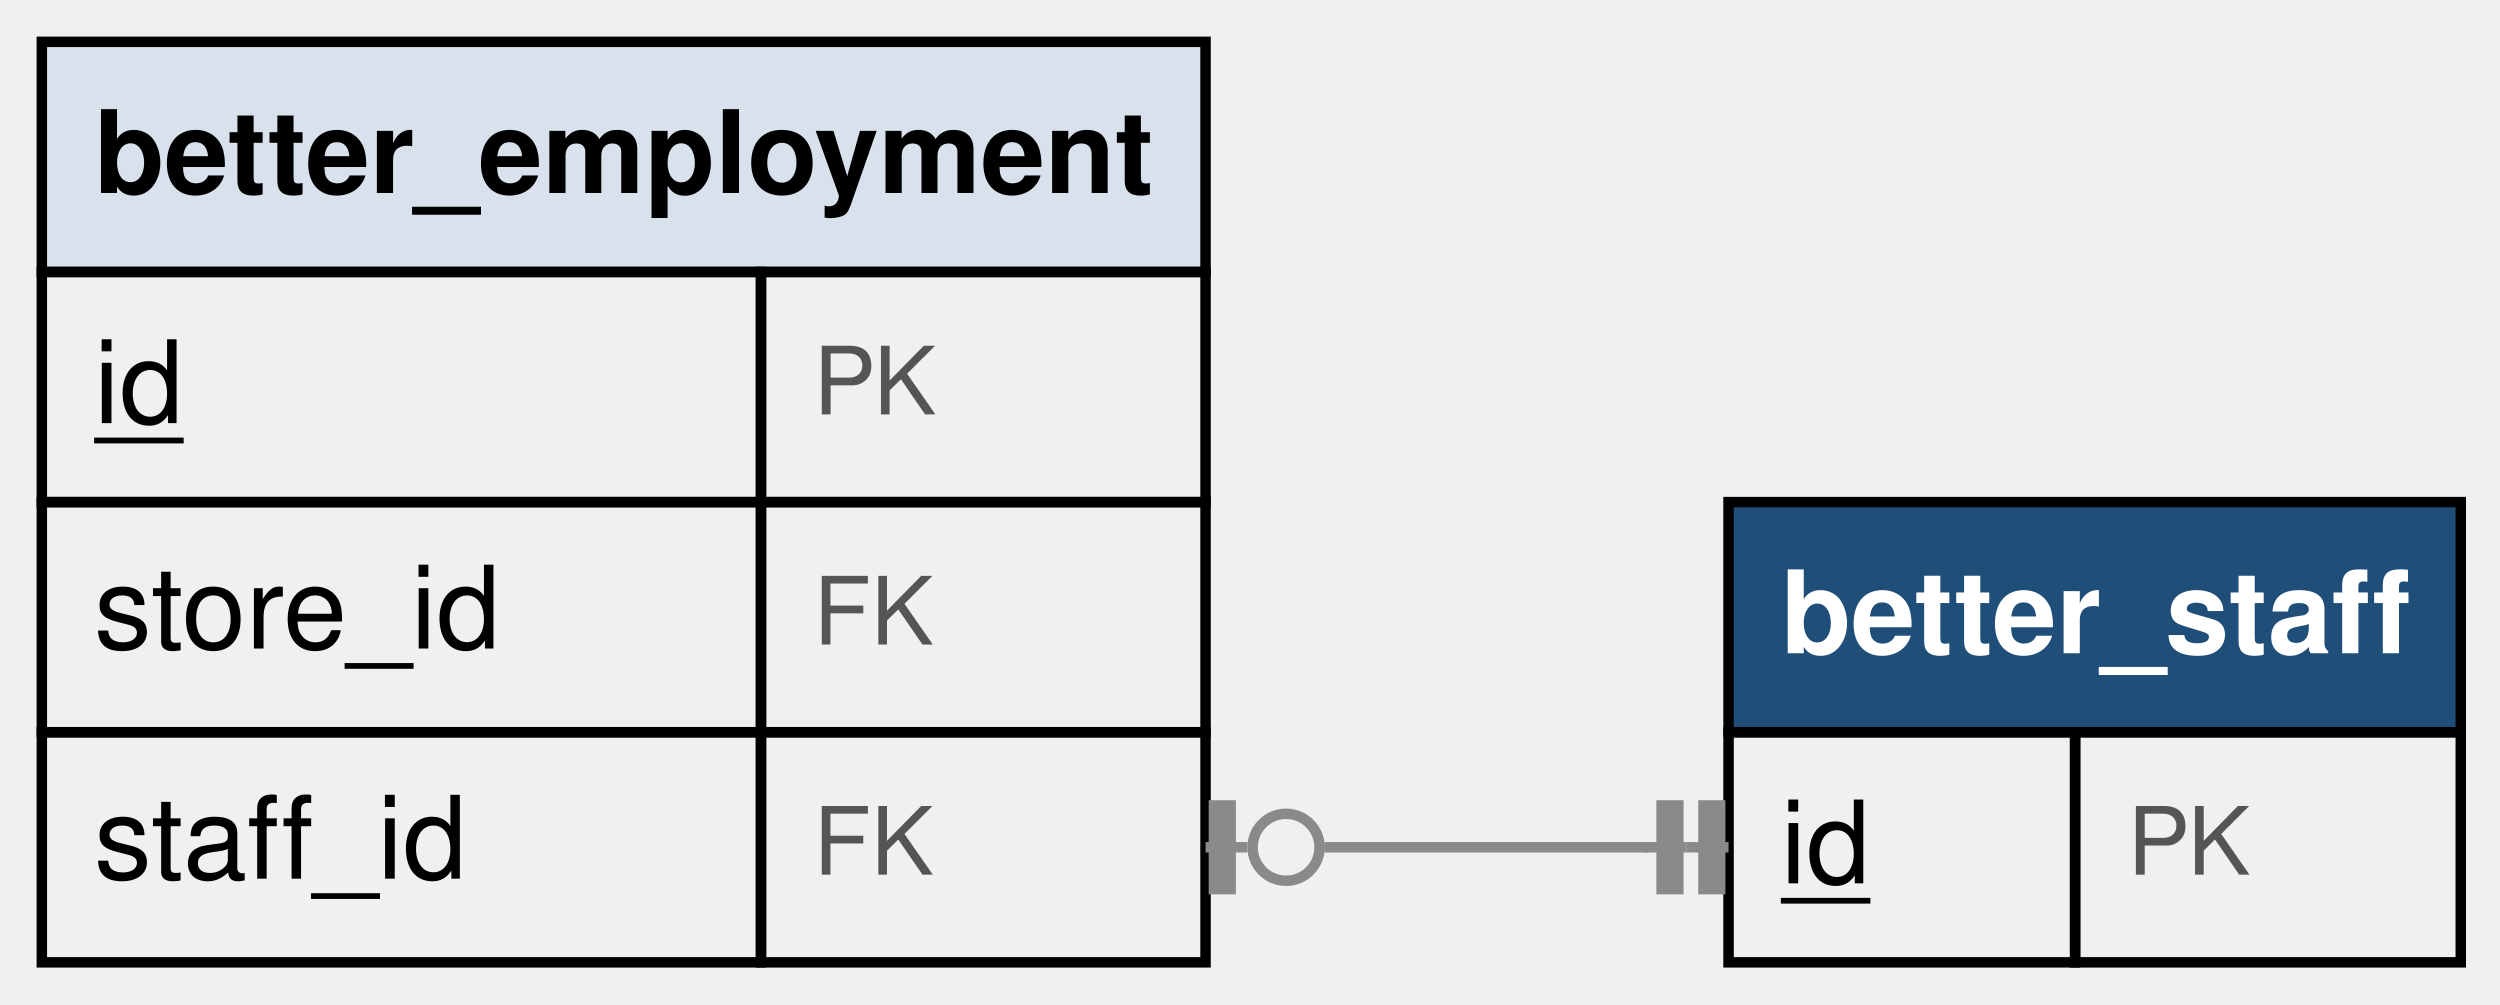
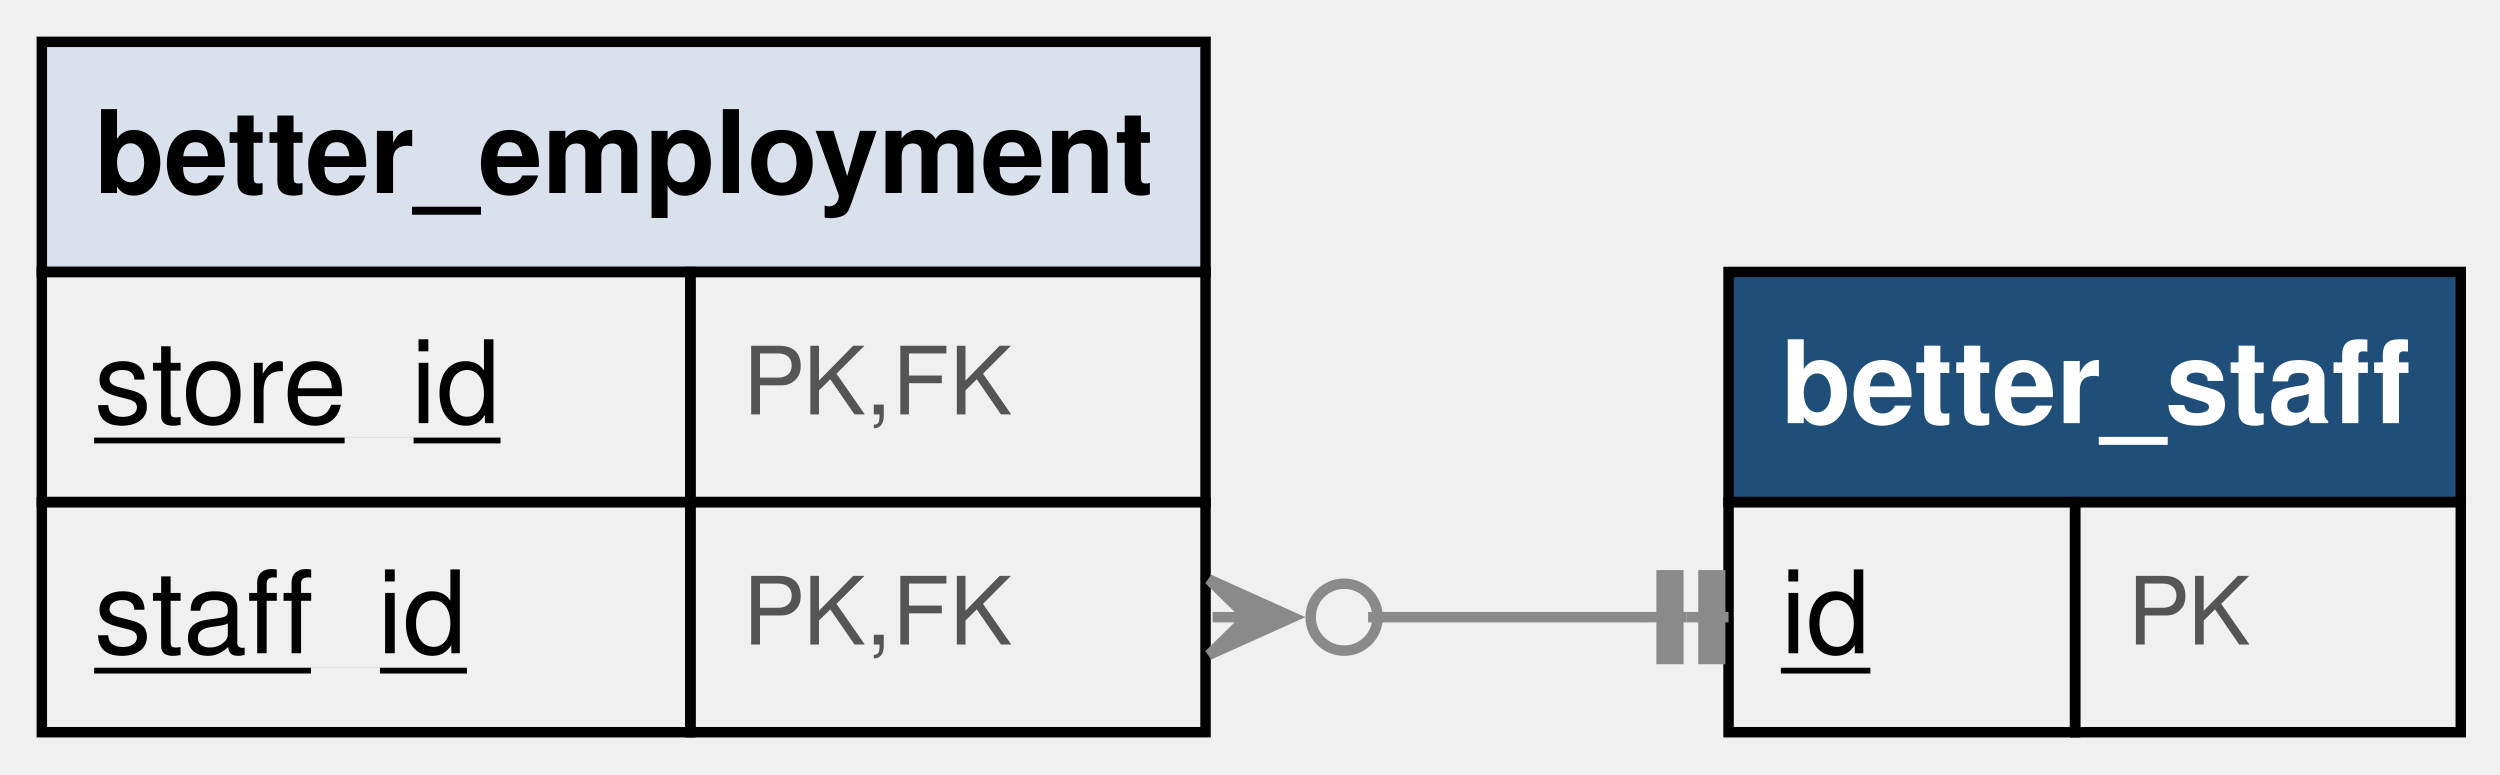
- <svg xmlns="http://www.w3.org/2000/svg" width="239pt" height="96pt" viewBox="0.00 0.00 239.00 96.00">
-   <g id="graph0" class="graph" transform="scale(1 1) rotate(0) translate(4 92)">
+ <svg xmlns="http://www.w3.org/2000/svg" width="239pt" height="74pt" viewBox="0.00 0.00 239.00 74.00">
+   <g id="graph0" class="graph" transform="scale(1 1) rotate(0) translate(4 70)">
    <g id="node1" class="node">
      <polygon fill="#1f4e79" stroke="none" points="161.25,-22 161.25,-44 231.25,-44 231.25,-22 161.25,-22" />
      <polygon fill="none" stroke="black" points="161.25,-22 161.25,-44 231.25,-44 231.25,-22 161.25,-22" />
      <text xml:space="preserve" text-anchor="start" x="166.25" y="-29.55" font-family="Helvetica,sans-Serif" font-weight="bold" font-size="11.00" fill="white">better_staff</text>
      <polygon fill="none" stroke="black" points="161.25,0 161.25,-22 194.38,-22 194.38,0 161.25,0" />
      <text xml:space="preserve" text-anchor="start" x="166.25" y="-7.55" font-family="Helvetica,sans-Serif" text-decoration="underline" font-size="11.00">id</text>
      <polygon fill="none" stroke="black" points="194.38,0 194.38,-22 231.25,-22 231.25,0 194.38,0" />
      <text xml:space="preserve" text-anchor="start" x="199.38" y="-8.38" font-family="Helvetica,sans-Serif" font-size="9.00" fill="#555555">PK</text>
    </g>
    <g id="node2" class="node">
-       <polygon fill="#d9e2ec" stroke="none" points="0,-66 0,-88 111.25,-88 111.25,-66 0,-66" />
-       <polygon fill="none" stroke="black" points="0,-66 0,-88 111.25,-88 111.25,-66 0,-66" />
-       <text xml:space="preserve" text-anchor="start" x="5" y="-73.55" font-family="Helvetica,sans-Serif" font-weight="bold" font-size="11.00">better_employment</text>
-       <polygon fill="none" stroke="black" points="0,-44 0,-66 68.75,-66 68.75,-44 0,-44" />
-       <text xml:space="preserve" text-anchor="start" x="5" y="-51.55" font-family="Helvetica,sans-Serif" text-decoration="underline" font-size="11.00">id</text>
-       <polygon fill="none" stroke="black" points="68.75,-44 68.75,-66 111.25,-66 111.25,-44 68.75,-44" />
-       <text xml:space="preserve" text-anchor="start" x="73.75" y="-52.38" font-family="Helvetica,sans-Serif" font-size="9.00" fill="#555555">PK</text>
-       <polygon fill="none" stroke="black" points="0,-22 0,-44 68.75,-44 68.75,-22 0,-22" />
-       <text xml:space="preserve" text-anchor="start" x="5" y="-30" font-family="Helvetica,sans-Serif" font-size="11.00">store_id</text>
-       <polygon fill="none" stroke="black" points="68.75,-22 68.75,-44 111.25,-44 111.25,-22 68.75,-22" />
-       <text xml:space="preserve" text-anchor="start" x="73.75" y="-30.38" font-family="Helvetica,sans-Serif" font-size="9.00" fill="#555555">FK</text>
-       <polygon fill="none" stroke="black" points="0,0 0,-22 68.75,-22 68.75,0 0,0" />
-       <text xml:space="preserve" text-anchor="start" x="5" y="-8" font-family="Helvetica,sans-Serif" font-size="11.00">staff_id</text>
-       <polygon fill="none" stroke="black" points="68.75,0 68.75,-22 111.25,-22 111.25,0 68.75,0" />
-       <text xml:space="preserve" text-anchor="start" x="73.75" y="-8.38" font-family="Helvetica,sans-Serif" font-size="9.00" fill="#555555">FK</text>
+       <polygon fill="#d9e2ec" stroke="none" points="0,-44 0,-66 111.25,-66 111.25,-44 0,-44" />
+       <polygon fill="none" stroke="black" points="0,-44 0,-66 111.25,-66 111.25,-44 0,-44" />
+       <text xml:space="preserve" text-anchor="start" x="5" y="-51.55" font-family="Helvetica,sans-Serif" font-weight="bold" font-size="11.00">better_employment</text>
+       <polygon fill="none" stroke="black" points="0,-22 0,-44 62,-44 62,-22 0,-22" />
+       <text xml:space="preserve" text-anchor="start" x="5" y="-29.55" font-family="Helvetica,sans-Serif" text-decoration="underline" font-size="11.00">store_id</text>
+       <polygon fill="none" stroke="black" points="62,-22 62,-44 111.25,-44 111.25,-22 62,-22" />
+       <text xml:space="preserve" text-anchor="start" x="67" y="-30.38" font-family="Helvetica,sans-Serif" font-size="9.00" fill="#555555">PK,FK</text>
+       <polygon fill="none" stroke="black" points="0,0 0,-22 62,-22 62,0 0,0" />
+       <text xml:space="preserve" text-anchor="start" x="5" y="-7.55" font-family="Helvetica,sans-Serif" text-decoration="underline" font-size="11.00">staff_id</text>
+       <polygon fill="none" stroke="black" points="62,0 62,-22 111.25,-22 111.25,0 62,0" />
+       <text xml:space="preserve" text-anchor="start" x="67" y="-8.38" font-family="Helvetica,sans-Serif" font-size="9.00" fill="#555555">PK,FK</text>
    </g>
    <g id="edge1" class="edge">
-       <path fill="none" stroke="#8a8a8a" d="M122.61,-11C134.14,-11 140.99,-11 153.59,-11" />
-       <polygon fill="#8a8a8a" stroke="#8a8a8a" points="112.05,-15 112.05,-7 113.65,-7 113.65,-15 112.05,-15" />
-       <polyline fill="none" stroke="#8a8a8a" points="111.25,-11 115.25,-11" />
-       <ellipse fill="none" stroke="#8a8a8a" cx="118.95" cy="-11" rx="3.2" ry="3.2" />
+       <path fill="none" stroke="#8a8a8a" d="M126.79,-11C135.92,-11 142.51,-11 153.4,-11" />
+       <polygon fill="#8a8a8a" stroke="#8a8a8a" points="119.58,-11 111.58,-7.4 115.25,-11 111.92,-11 111.92,-11 111.92,-11 115.25,-11 111.58,-14.6 119.58,-11" />
+       <ellipse fill="none" stroke="#8a8a8a" cx="124.5" cy="-11" rx="3.2" ry="3.2" />
      <polygon fill="#8a8a8a" stroke="#8a8a8a" points="160.45,-7 160.45,-15 158.85,-15 158.85,-7 160.45,-7" />
      <polyline fill="none" stroke="#8a8a8a" points="161.25,-11 157.25,-11" />
      <polygon fill="#8a8a8a" stroke="#8a8a8a" points="156.45,-7 156.45,-15 154.85,-15 154.85,-7 156.45,-7" />
      <polyline fill="none" stroke="#8a8a8a" points="157.25,-11 153.25,-11" />
    </g>
  </g>
</svg>
